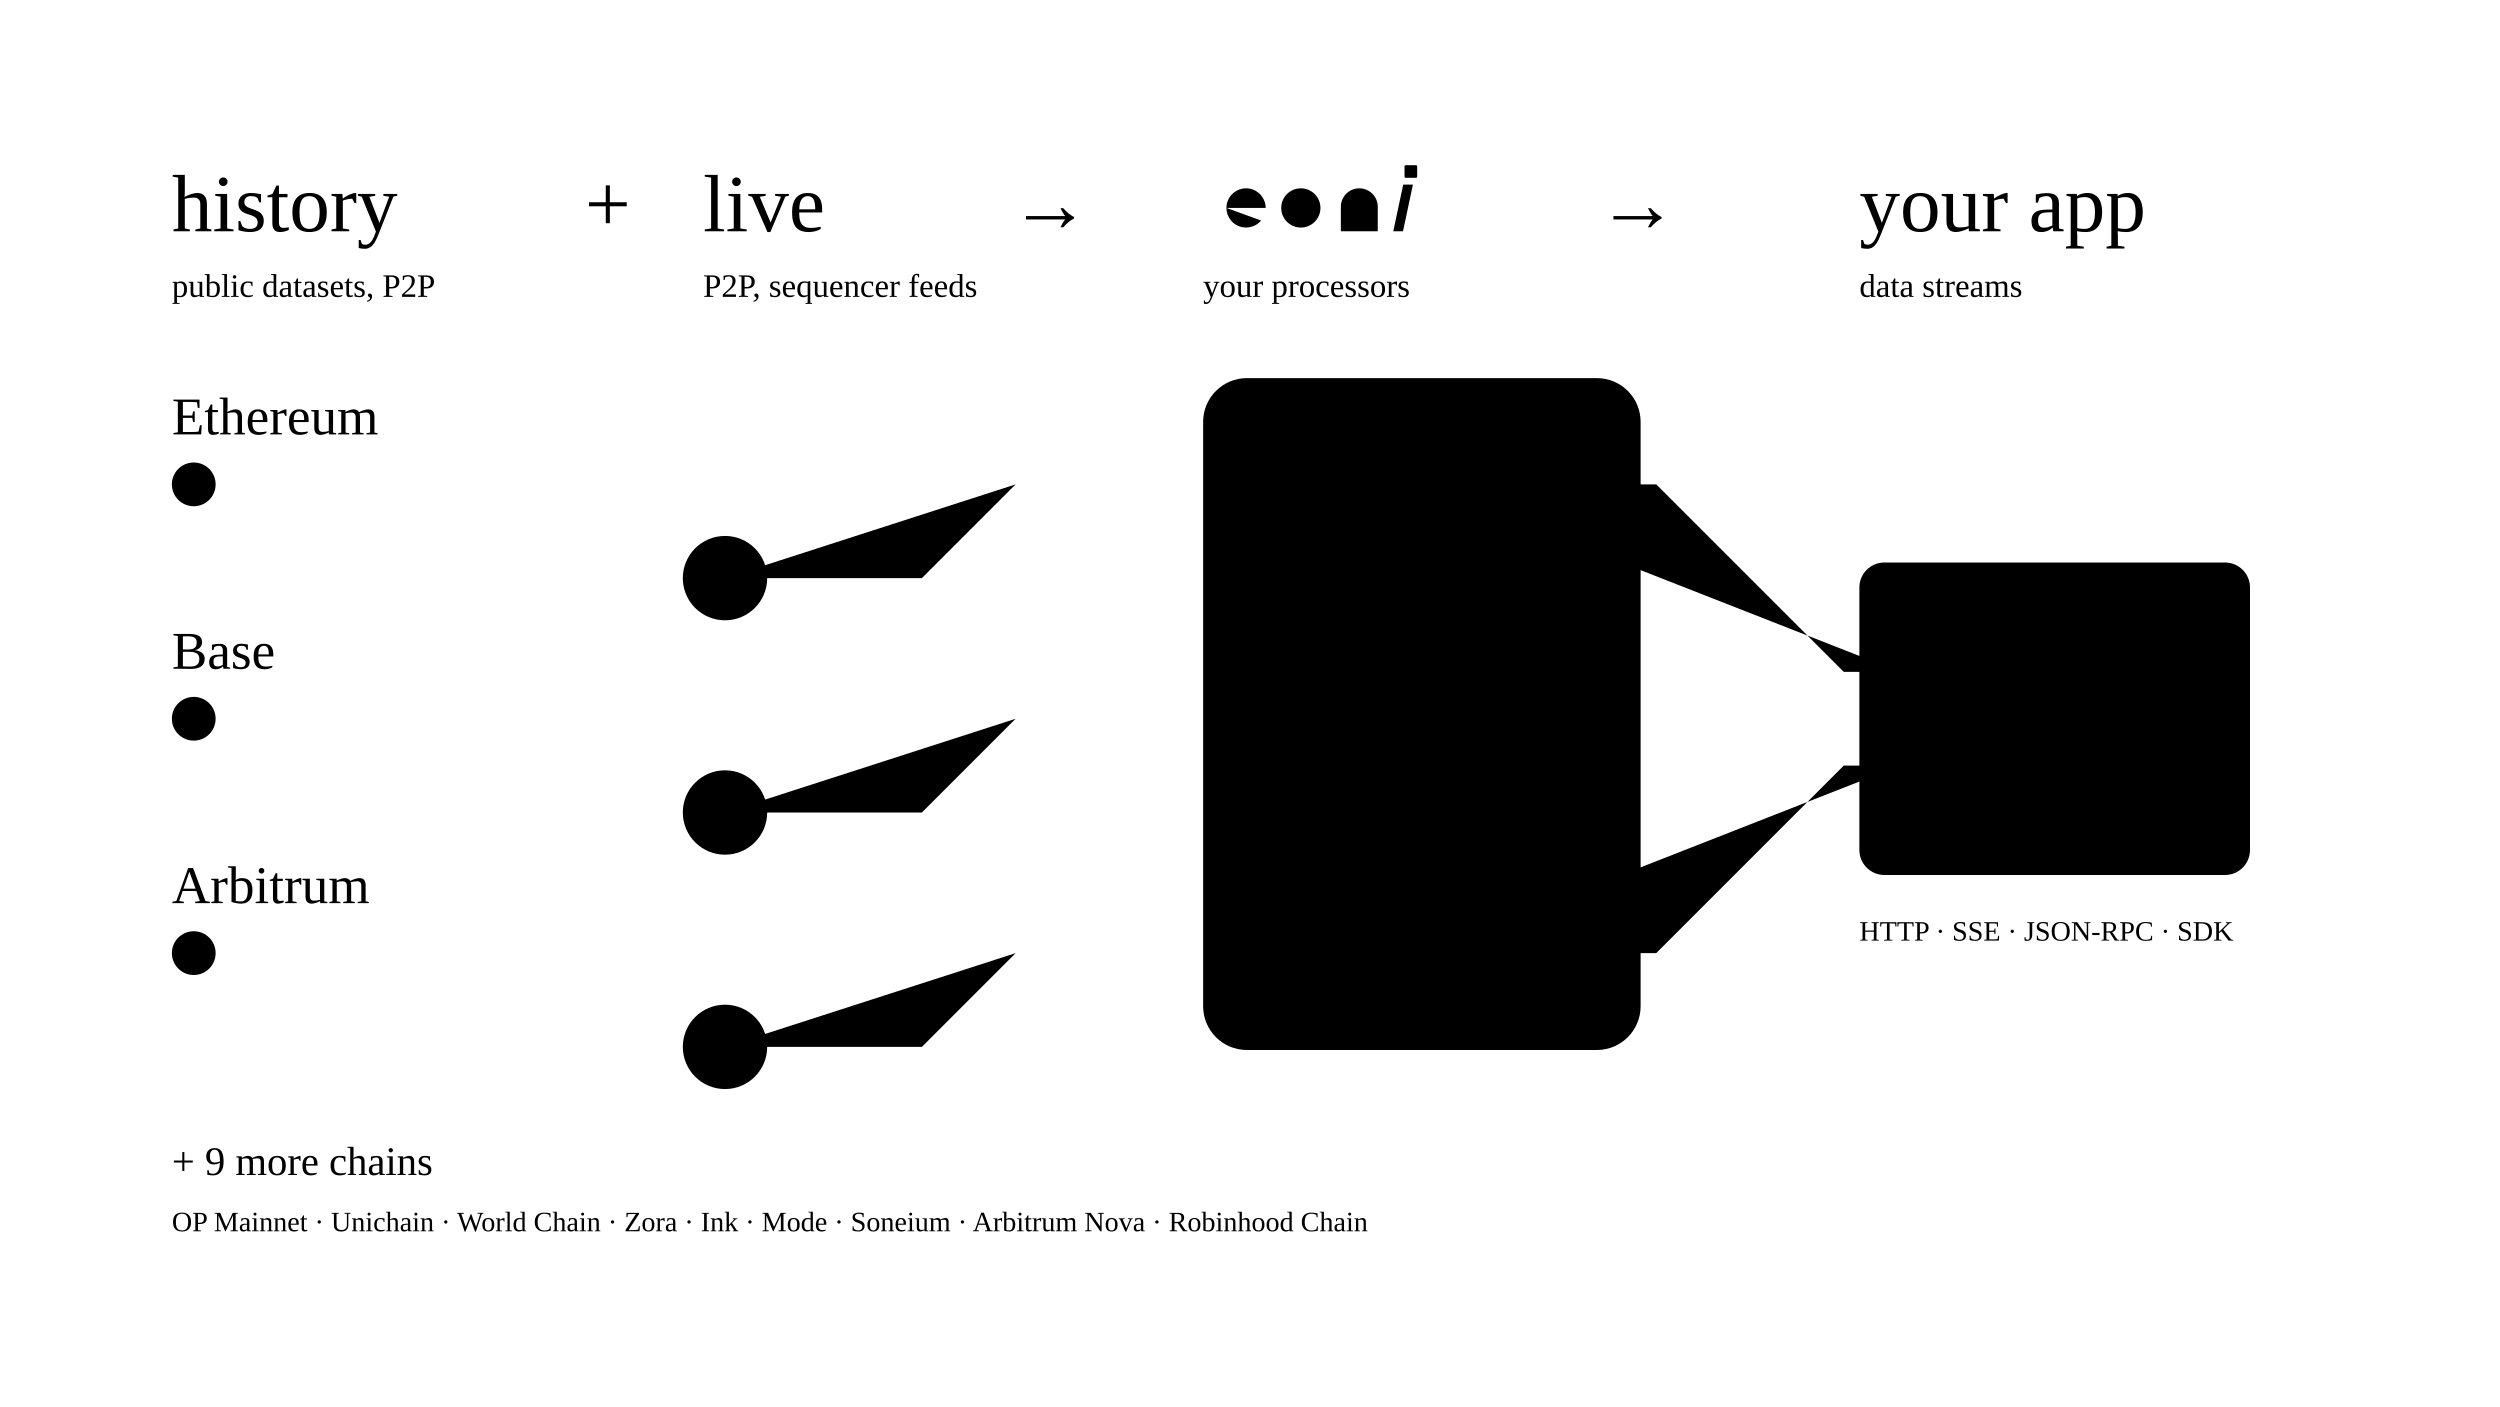
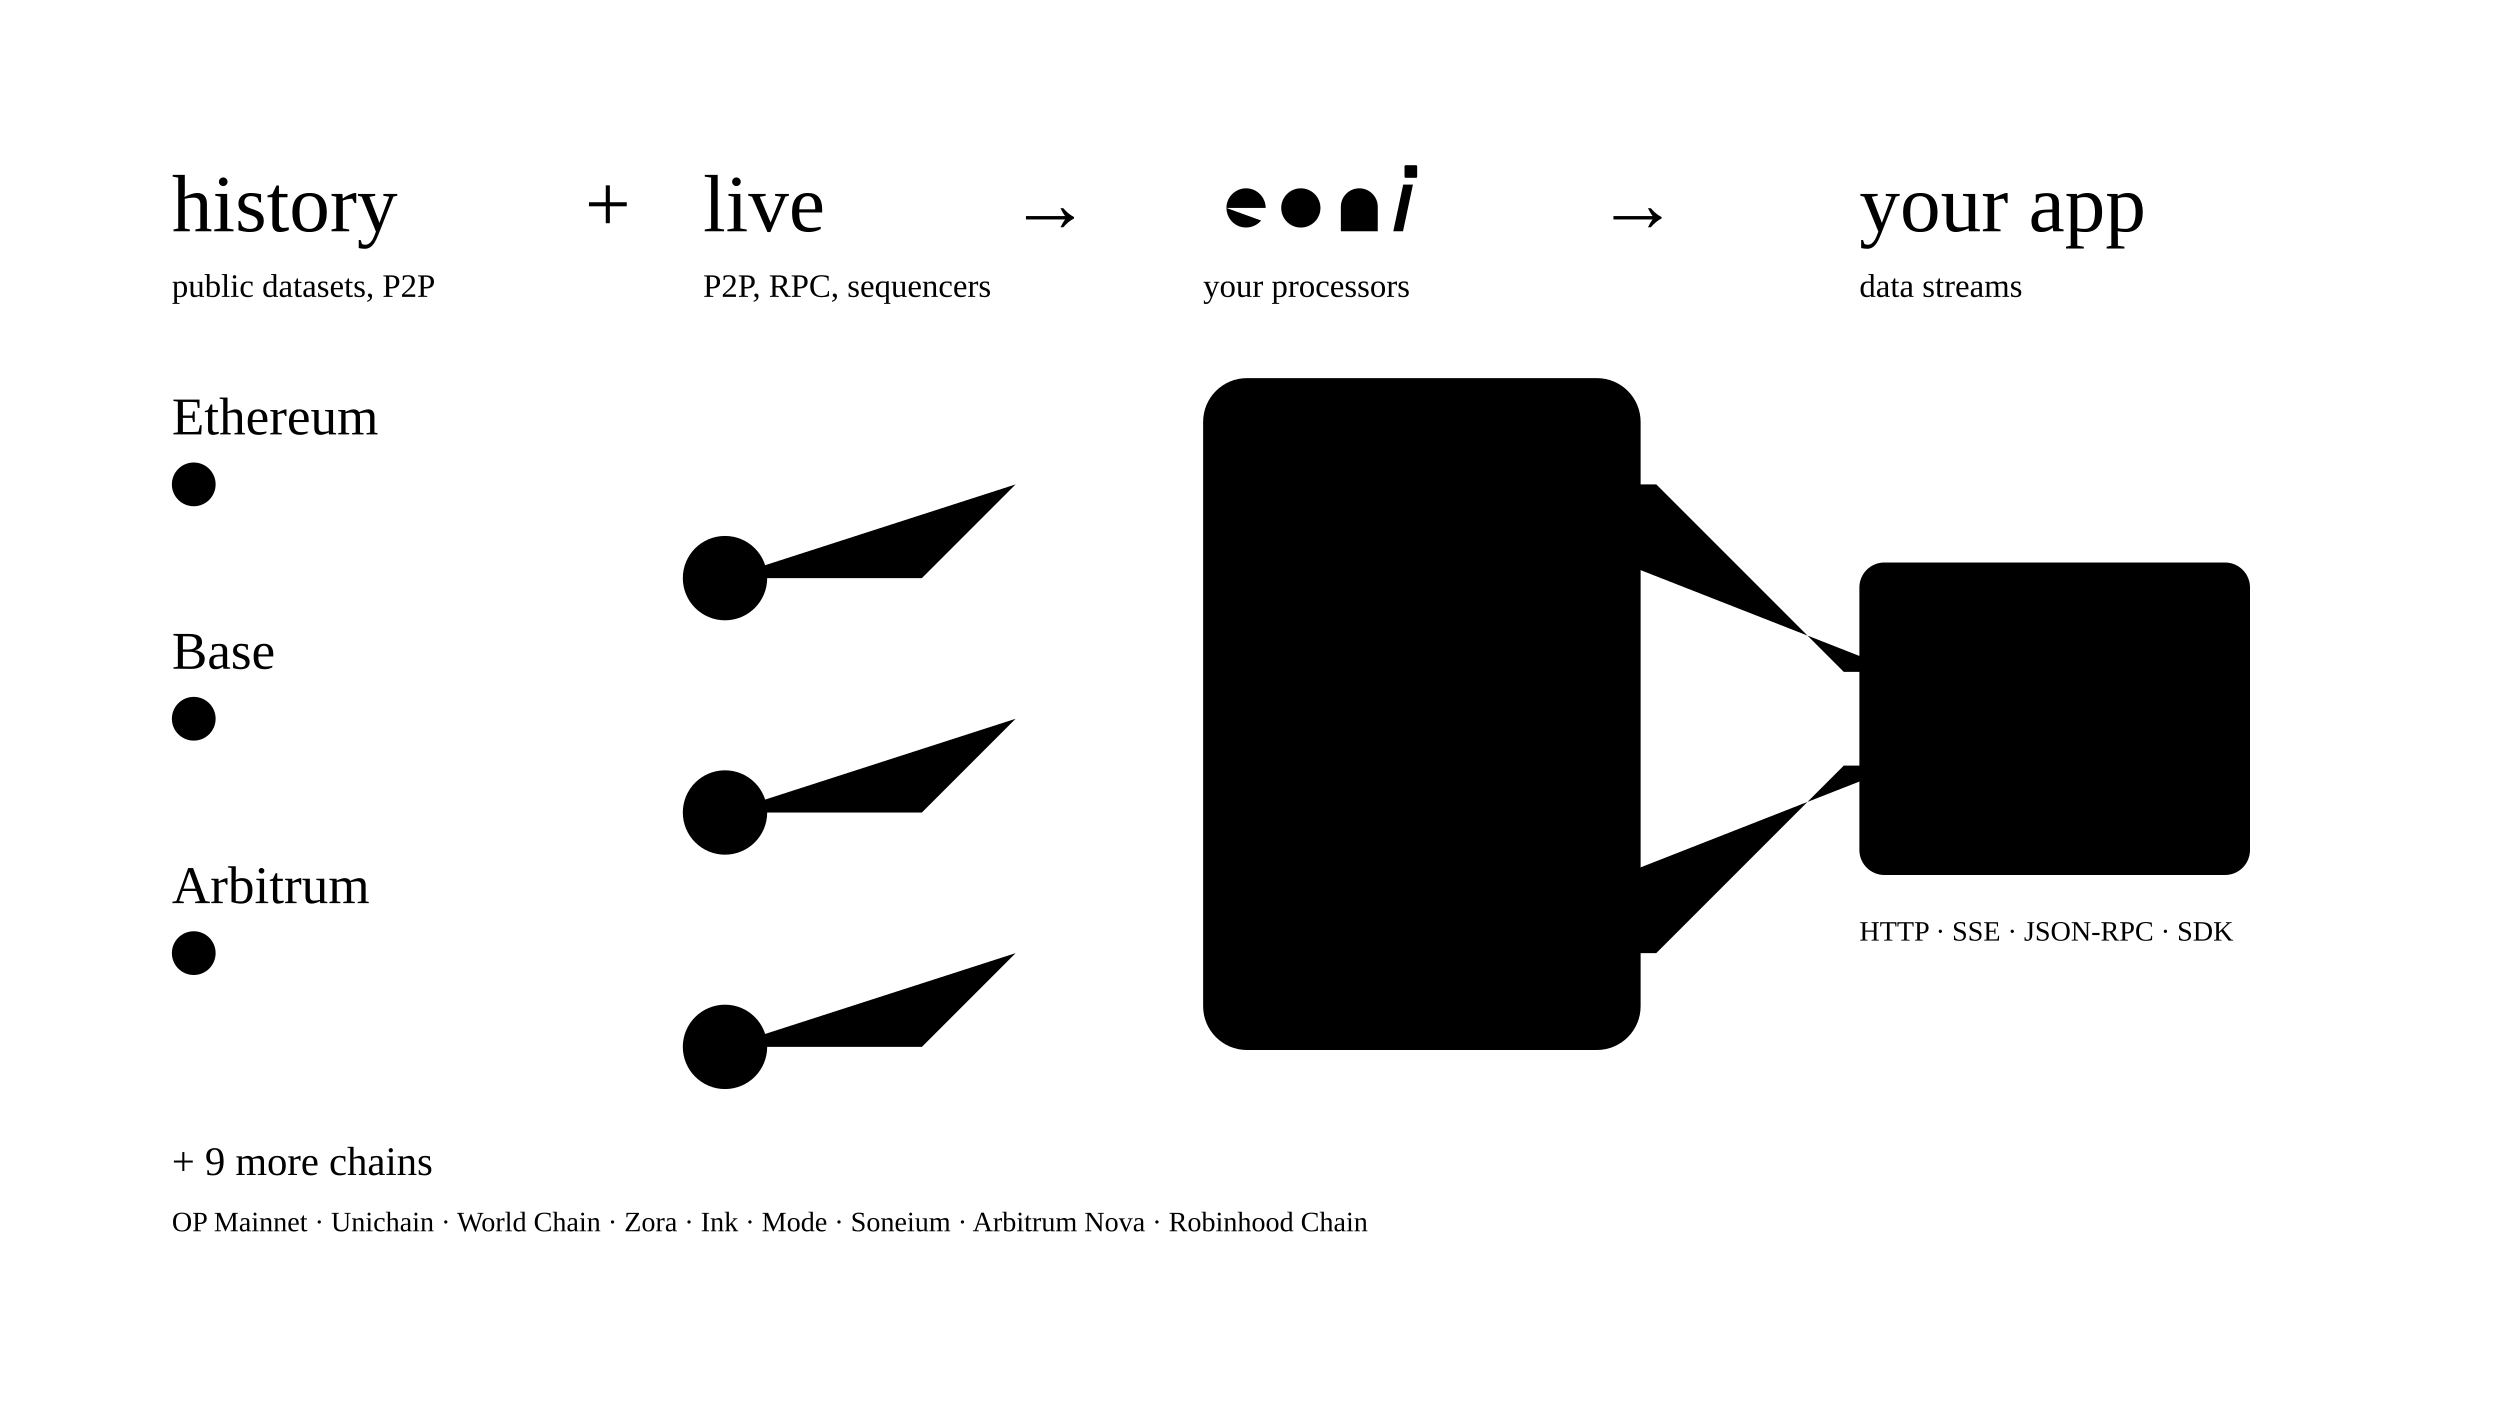
<svg xmlns="http://www.w3.org/2000/svg" viewBox="0 0 1600 900" width="1600" height="900" role="img" aria-labelledby="title desc">
  <text class="b" x="110" y="148" font-size="52">history</text>
  <text class="f" x="389" y="148" font-size="52" text-anchor="middle">+</text>
  <text class="b" x="450" y="148" font-size="52">live</text>
  <text class="f" x="672" y="148" font-size="52" text-anchor="middle">→</text>
  <g transform="translate(770 102) scale(0.6216)">
    <path class="wm" d="M5 0V74M24 50H64.4A20.2 20.2 0 1 0 59.67 62.98M120.8 50A20.2 20.2 0 1 0 80.4 50A20.2 20.2 0 1 0 120.8 50M120.8 26V74M141.8 74V26M141.8 74V48.8A19 19 0 0 1 179.8 48.8V74" />
    <path class="wmi" d="M195.8 74L205.8 74L216 26L206 26Z" />
    <rect class="a" x="207.37" y="6" width="13" height="13" rx="1.2" />
  </g>
  <text class="f" x="1048" y="148" font-size="52" text-anchor="middle">→</text>
  <text class="b" x="1190" y="148" font-size="52">your app</text>
  <text class="d" x="110" y="190" font-size="21">public datasets, P2P</text>
-   <text class="d" x="450" y="190" font-size="21">P2P, sequencer feeds</text>
+   <text class="d" x="450" y="190" font-size="21">P2P, RPC, sequencers</text>
  <text class="d" x="770" y="190" font-size="21">your processors</text>
  <text class="d" x="1190" y="190" font-size="21">data streams</text>
  <rect class="box" x="770" y="242" width="280" height="430" rx="28" stroke-width="2" />
  <g class="eth">
    <text class="chain b" x="110" y="278" font-size="34">Ethereum</text>
    <path class="rail" d="M464 370H590L650 310" />
    <path class="rail" d="M124 310H910" />
  </g>
  <g class="base">
    <text class="chain b" x="110" y="428" font-size="34">Base</text>
    <path class="rail" d="M464 520H590L650 460" />
    <path class="rail" d="M124 460H910" />
  </g>
  <g class="arb">
    <text class="chain b" x="110" y="578" font-size="34">Arbitrum</text>
    <path class="rail" d="M464 670H590L650 610" />
    <path class="rail" d="M124 610H910" />
  </g>
  <path class="stream" d="M910 310H1060L1180 430H1216" />
  <path class="stream" d="M910 460H1216" />
  <path class="stream" d="M910 610H1060L1180 490H1216" />
  <circle class="station" cx="124" cy="310" r="14" />
  <circle class="ring" cx="464" cy="370" r="27" />
  <circle class="station" cx="464" cy="370" r="14" />
  <rect class="proc" x="888" y="288" width="44" height="44" rx="7" />
  <circle class="station" cx="124" cy="460" r="14" />
  <circle class="ring" cx="464" cy="520" r="27" />
  <circle class="station" cx="464" cy="520" r="14" />
  <rect class="proc" x="888" y="438" width="44" height="44" rx="7" />
  <circle class="station" cx="124" cy="610" r="14" />
  <circle class="ring" cx="464" cy="670" r="27" />
  <circle class="station" cx="464" cy="670" r="14" />
  <rect class="proc" x="888" y="588" width="44" height="44" rx="7" />
  <rect class="app" x="1190" y="360" width="250" height="200" rx="16" />
  <rect class="row" x="1192" y="399" width="246" height="2" />
  <circle class="mk" cx="1214" cy="380" r="5" />
  <circle class="mk" cx="1234" cy="380" r="5" />
  <circle class="mk" cx="1254" cy="380" r="5" />
  <rect class="a" x="1216" y="423" width="56" height="14" rx="7" />
  <rect class="a" x="1216" y="453" width="56" height="14" rx="7" />
  <rect class="a" x="1216" y="483" width="56" height="14" rx="7" />
  <rect class="row" x="1286" y="423" width="118" height="14" rx="7" />
  <rect class="row" x="1286" y="453" width="86" height="14" rx="7" />
  <rect class="row" x="1286" y="483" width="128" height="14" rx="7" />
  <rect class="row" x="1286" y="513" width="100" height="14" rx="7" />
  <text class="d b" x="110" y="752" font-size="26">+ 9 more chains</text>
  <text class="d" x="110" y="788" font-size="18">OP Mainnet · Unichain · World Chain · Zora · Ink · Mode · Soneium · Arbitrum Nova · Robinhood Chain</text>
  <text class="d" x="1190" y="602" font-size="18">HTTP · SSE · JSON-RPC · SDK</text>
</svg>
